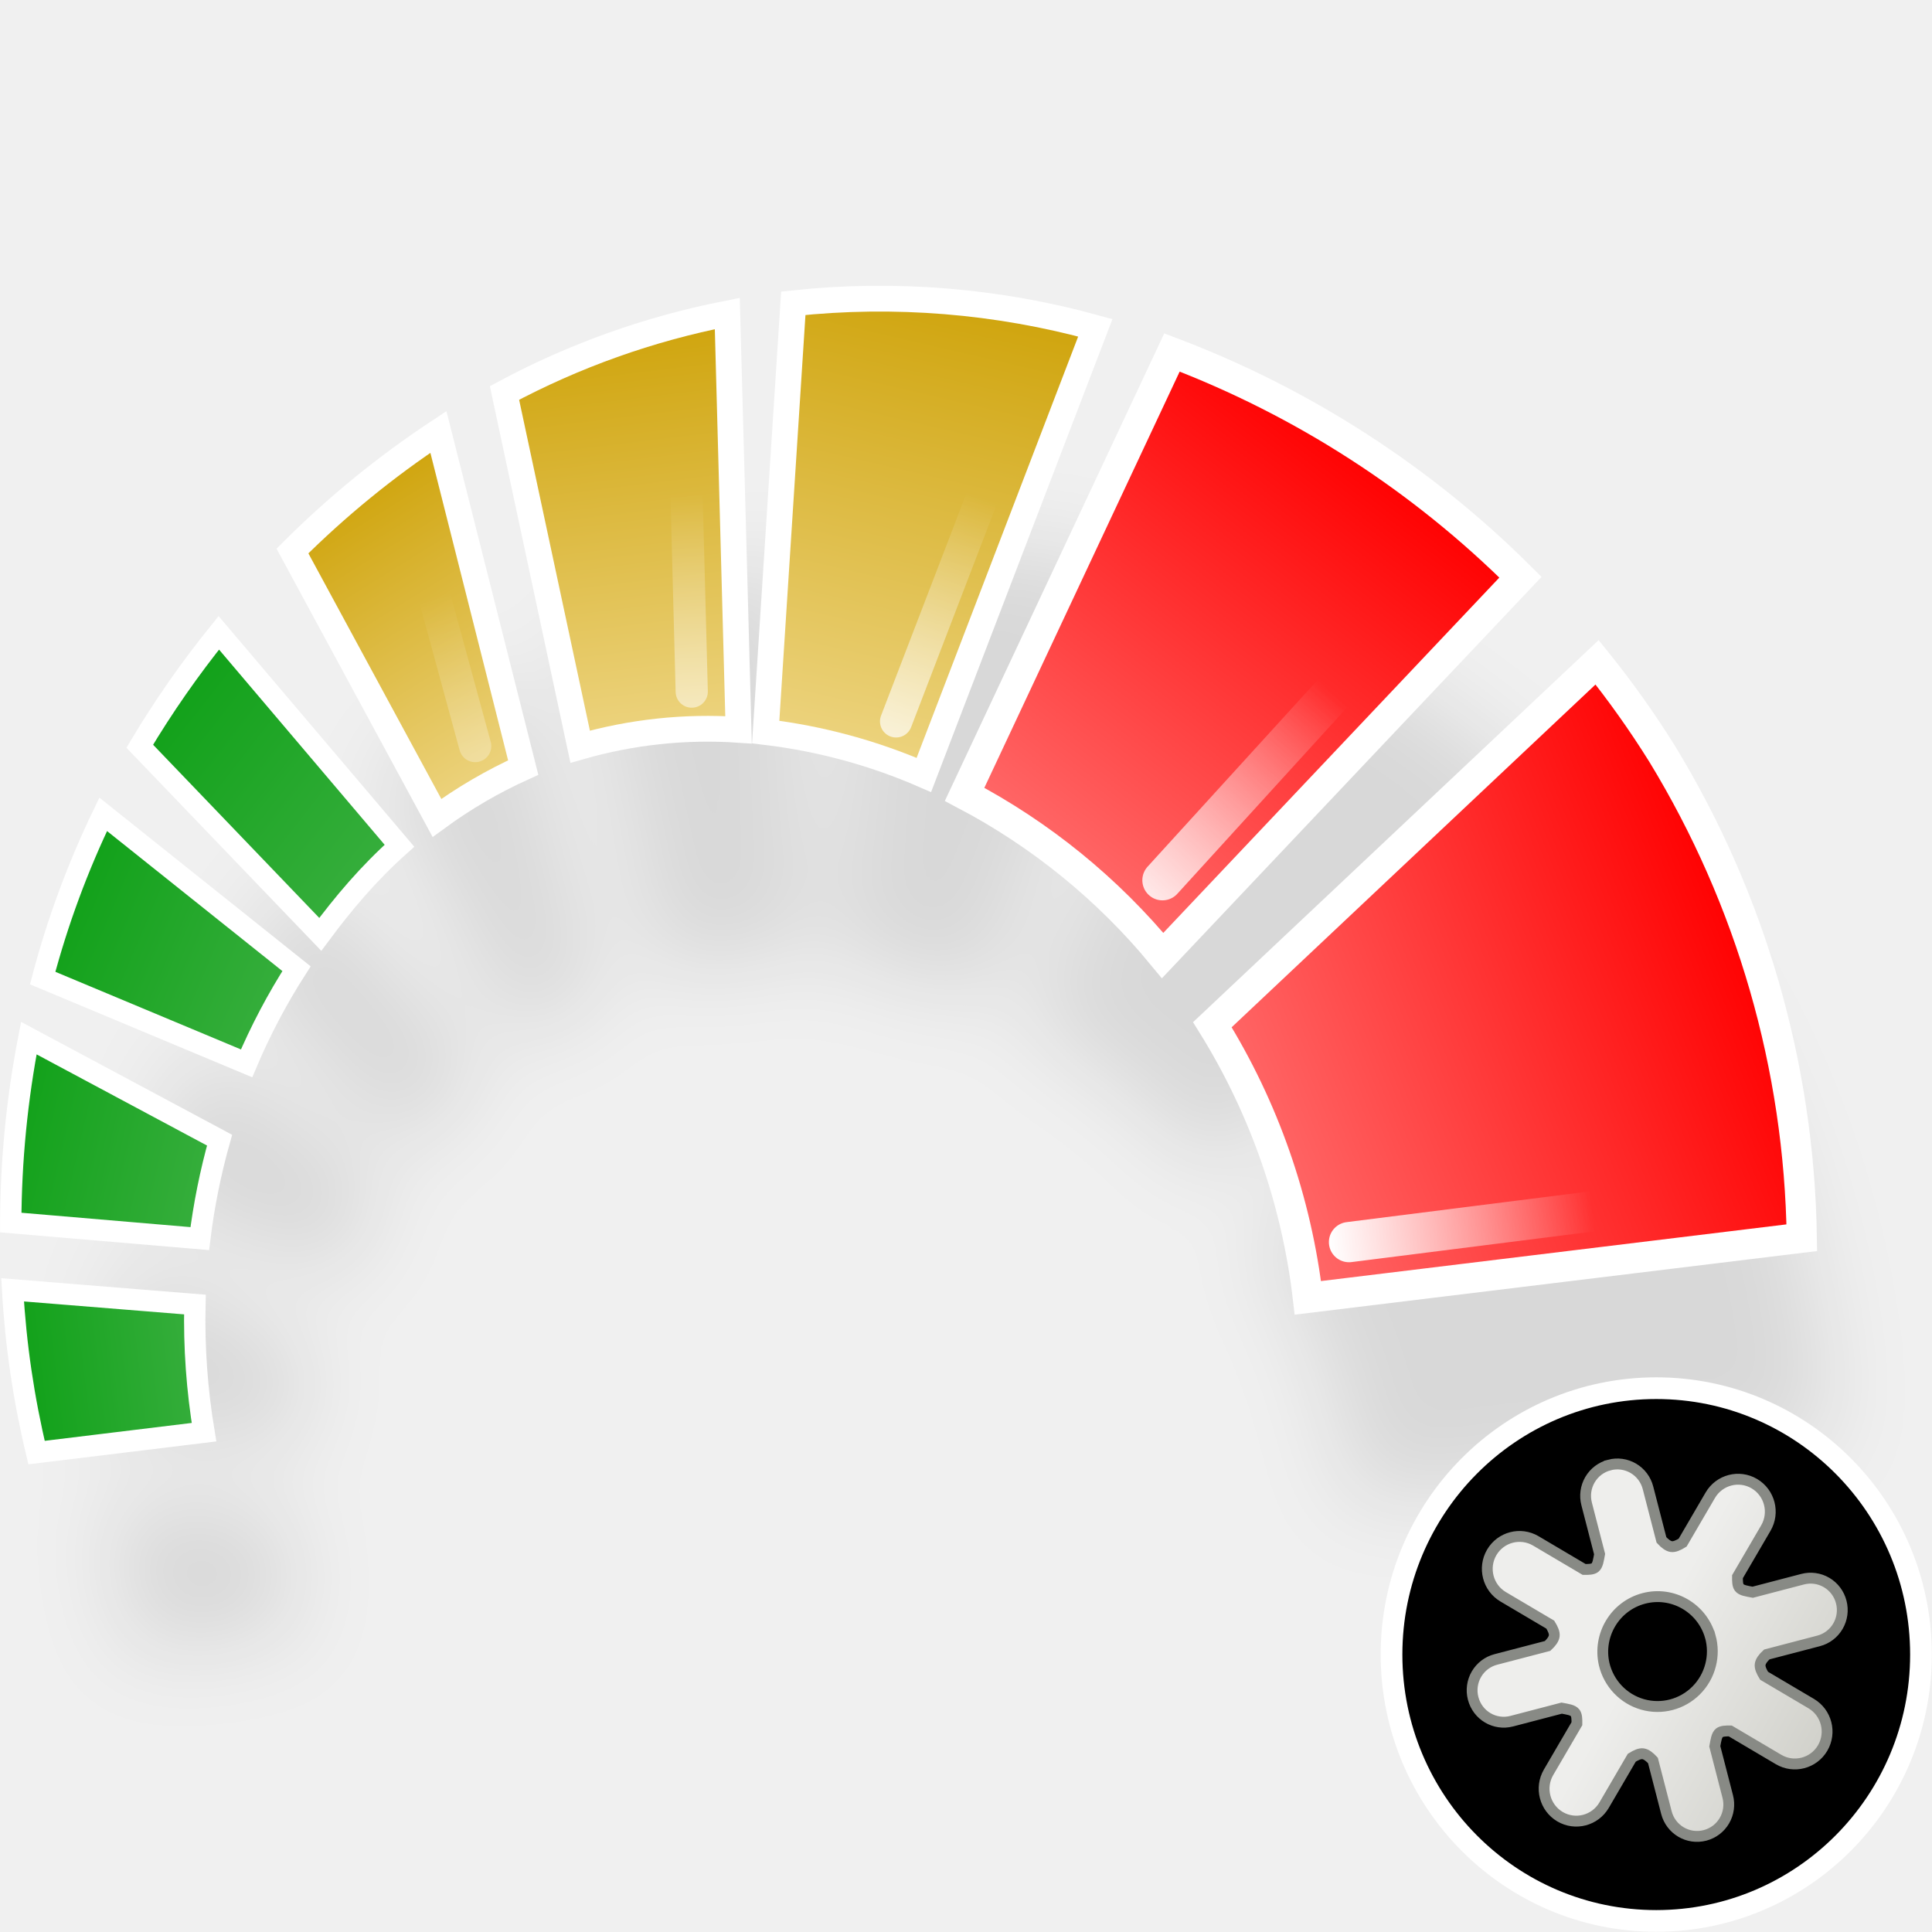
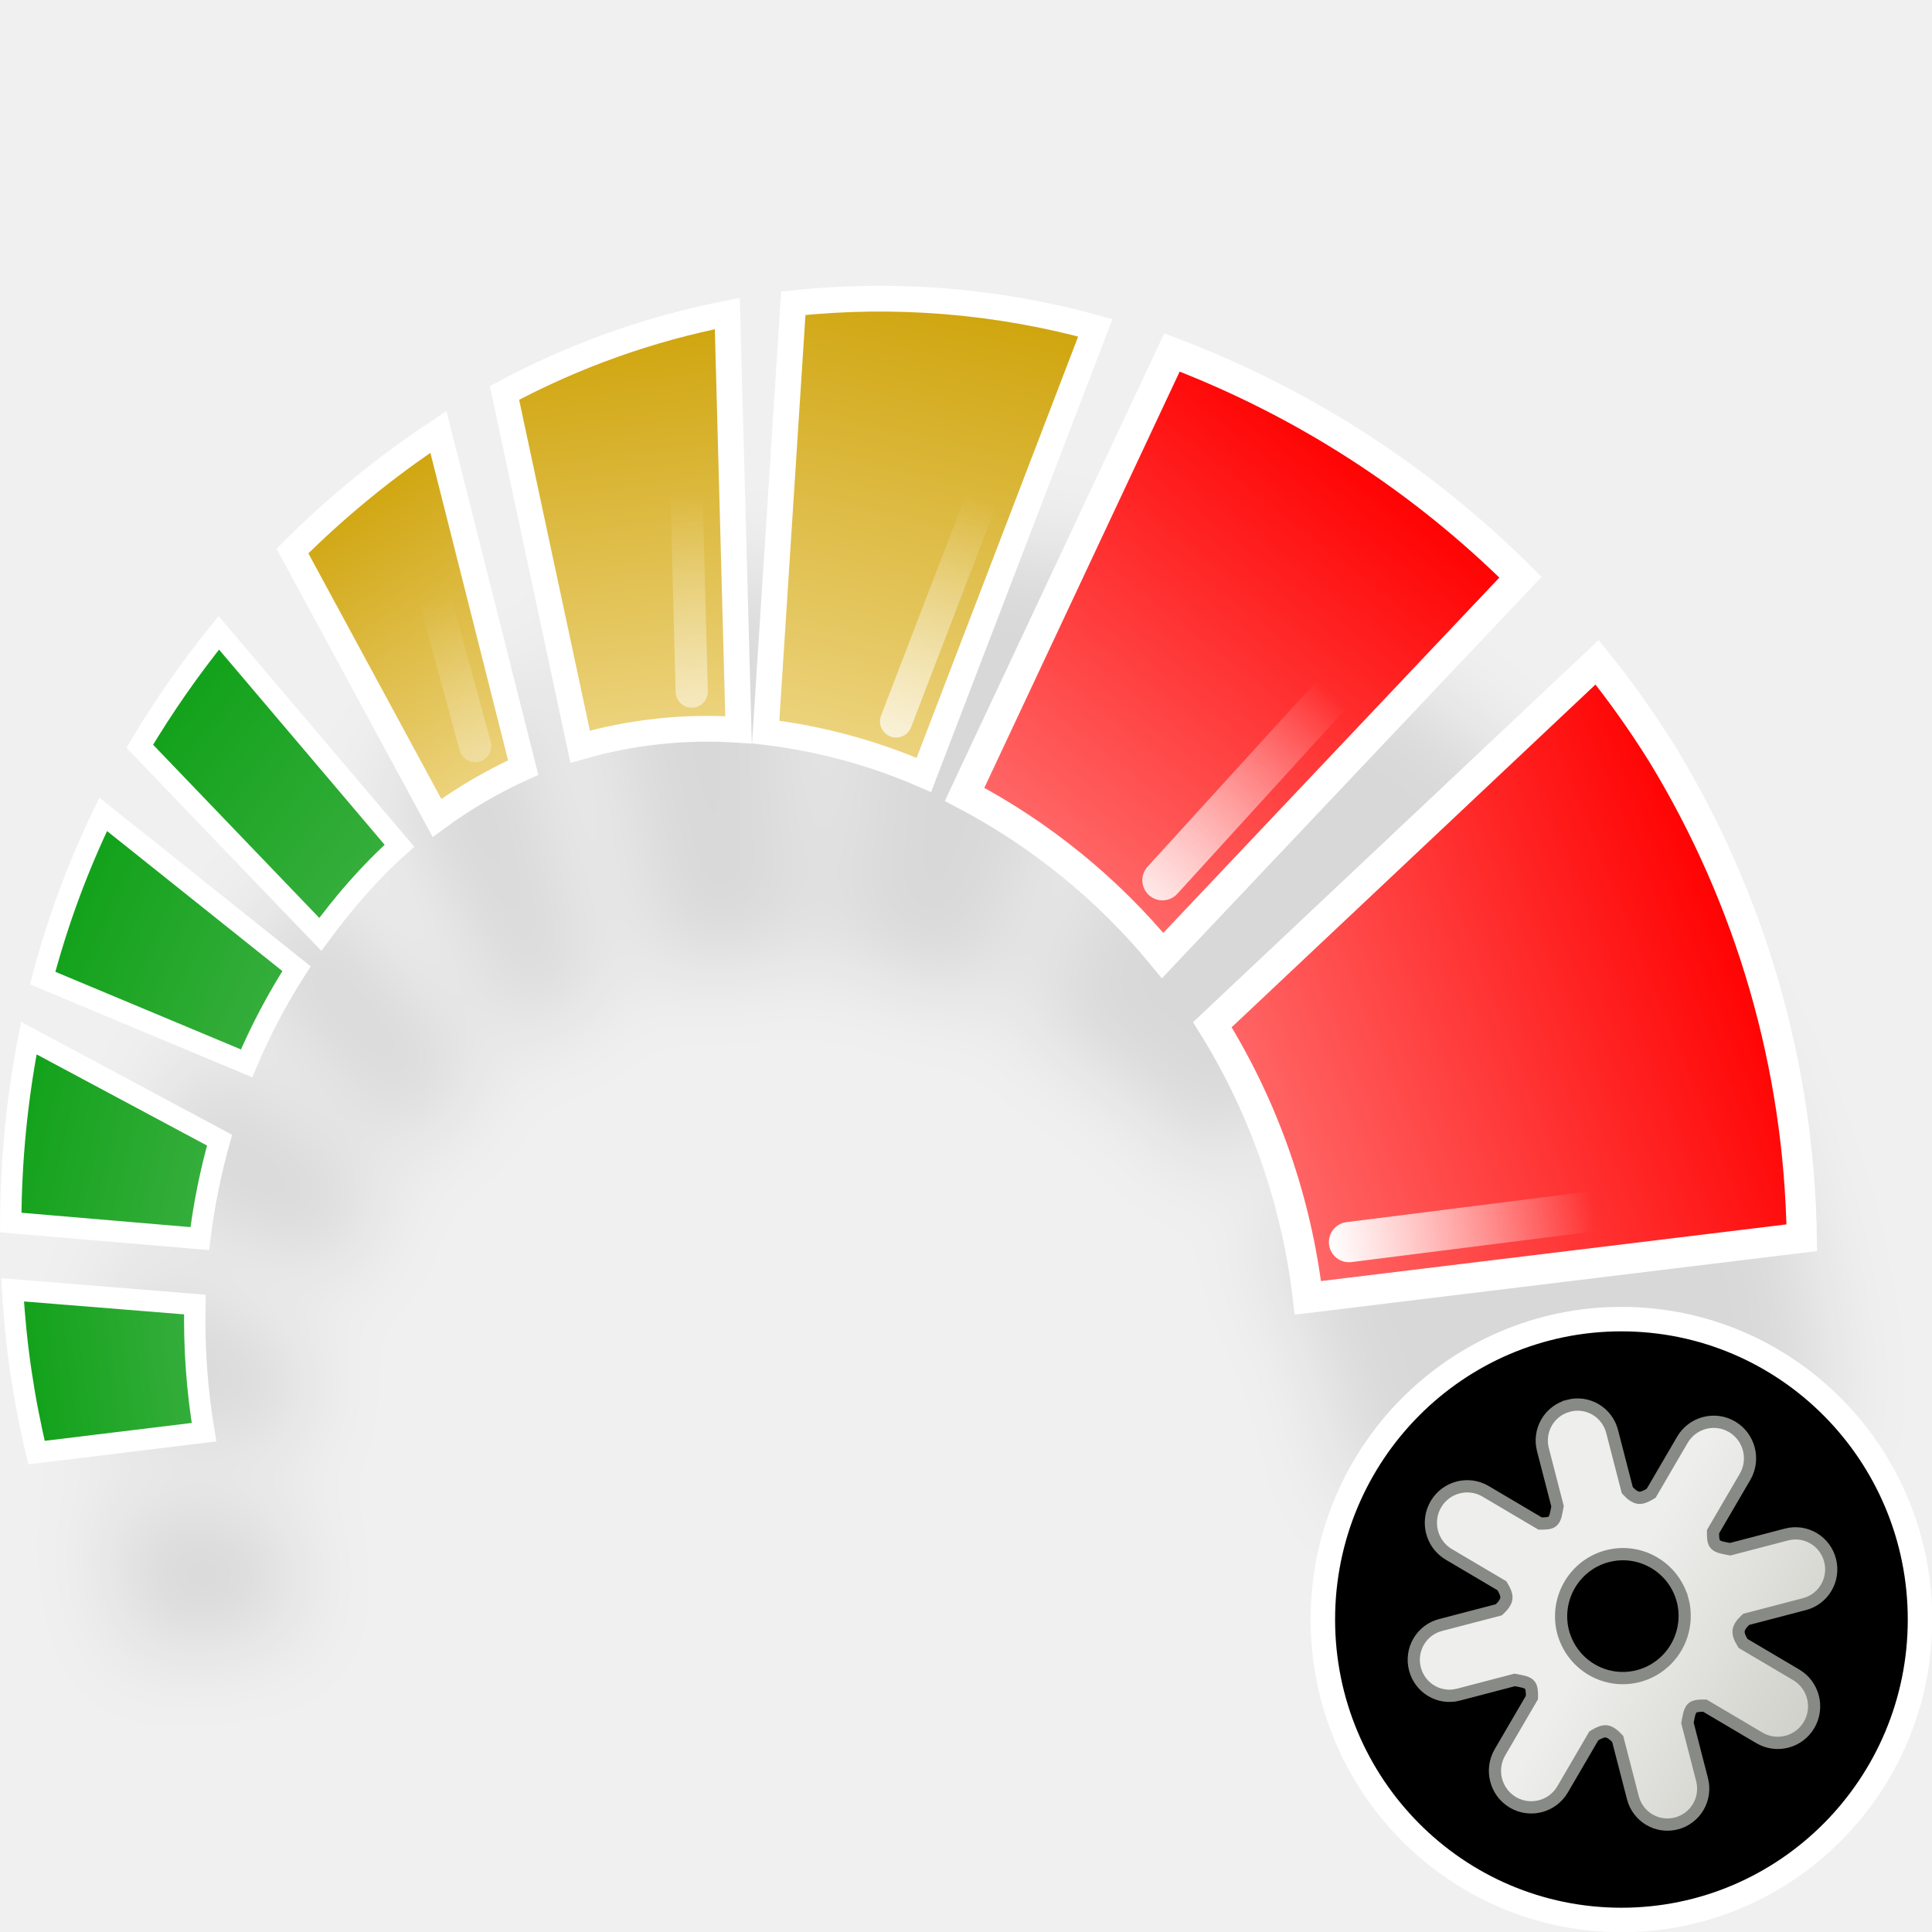
<svg xmlns="http://www.w3.org/2000/svg" xmlns:xlink="http://www.w3.org/1999/xlink" width="48" height="48">
  <defs>
    <linearGradient id="k">
-       <stop offset="0" style="stop-color:#fff;stop-opacity:1" />
-       <stop offset="1" style="stop-color:#fff;stop-opacity:0" />
+       <stop offset="0" stop-color="#fff" />
+       <stop offset="1" stop-color="#fff" stop-opacity="0" />
    </linearGradient>
-     <linearGradient xlink:href="#f" id="v" x1="2" x2="4.833" y1="21.614" y2="21.614" gradientTransform="rotate(-6.94 -5.214 27.34)scale(1.49491)" />
-     <linearGradient id="f" x1="5.505" x2="8.546" y1="11.477" y2="14.519" gradientUnits="userSpaceOnUse">
+     <linearGradient id="v" x1="2" y1="21.614" x2="4.833" y2="21.614" xlink:href="#f" gradientTransform="rotate(-6.94 -5.214 27.34)scale(1.49491)" />
+     <linearGradient id="f" x1="5.505" y1="11.477" x2="8.546" y2="14.519" gradientUnits="userSpaceOnUse">
      <stop offset="0" stop-color="#11a119" />
      <stop offset="1" stop-color="#37ae3d" />
    </linearGradient>
-     <linearGradient xlink:href="#f" id="u" x1="2.265" x2="5.379" y1="17.799" y2="18.933" gradientTransform="rotate(-6.94 -5.214 27.34)scale(1.49491)" />
-     <linearGradient xlink:href="#f" id="t" x1="3.639" x2="6.883" y1="14.285" y2="16.158" gradientTransform="rotate(-6.94 -5.214 27.34)scale(1.49491)" />
-     <linearGradient xlink:href="#g" id="r" x1="8.808" x2="10.988" y1="8.486" y2="13.161" gradientTransform="rotate(-6.94 -5.214 27.34)scale(1.49491)" />
-     <linearGradient id="g" x1="18.466" x2="15.924" y1="6.619" y2="13.603" gradientUnits="userSpaceOnUse">
+     <linearGradient id="u" x1="2.265" y1="17.799" x2="5.379" y2="18.933" xlink:href="#f" gradientTransform="rotate(-6.94 -5.214 27.34)scale(1.49491)" />
+     <linearGradient id="t" x1="3.639" y1="14.285" x2="6.883" y2="16.158" xlink:href="#f" gradientTransform="rotate(-6.94 -5.214 27.34)scale(1.49491)" />
+     <linearGradient id="r" x1="8.808" y1="8.486" x2="10.988" y2="13.161" xlink:href="#g" gradientTransform="rotate(-6.94 -5.214 27.34)scale(1.49491)" />
+     <linearGradient id="g" x1="18.466" y1="6.619" x2="15.924" y2="13.603" gradientUnits="userSpaceOnUse">
      <stop offset="0" stop-color="#cfa40c" />
      <stop offset="1" stop-color="#edd480" />
    </linearGradient>
-     <linearGradient xlink:href="#g" id="q" x1="13.17" x2="13.17" y1="6.51" y2="12.997" gradientTransform="rotate(-6.94 -5.214 27.34)scale(1.49491)" />
-     <linearGradient xlink:href="#h" id="o" x1="24.588" x2="18.776" y1="9.748" y2="15.56" gradientTransform="rotate(-6.94 -5.214 27.34)scale(1.49491)" />
-     <linearGradient id="h" x1="29.662" x2="21.419" y1="18.026" y2="20.234" gradientUnits="userSpaceOnUse">
+     <linearGradient id="q" x1="13.17" y1="6.51" x2="13.17" y2="12.997" xlink:href="#g" gradientTransform="rotate(-6.94 -5.214 27.34)scale(1.49491)" />
+     <linearGradient id="o" x1="24.588" y1="9.748" x2="18.776" y2="15.56" xlink:href="#h" gradientTransform="rotate(-6.94 -5.214 27.34)scale(1.49491)" />
+     <linearGradient id="h" x1="29.662" y1="18.026" x2="21.419" y2="20.234" gradientUnits="userSpaceOnUse">
      <stop offset="0" stop-color="red" />
      <stop offset="1" stop-color="#ff6a6a" />
    </linearGradient>
-     <linearGradient xlink:href="#h" id="n" x1="29.662" x2="21.419" y1="18.026" y2="20.234" gradientTransform="rotate(-6.94 -5.214 27.34)scale(1.49491)" gradientUnits="userSpaceOnUse" />
-     <linearGradient xlink:href="#g" id="p" x1="18.466" x2="15.924" y1="6.619" y2="13.603" gradientTransform="rotate(-6.94 -5.214 27.34)scale(1.49491)" gradientUnits="userSpaceOnUse" />
-     <linearGradient xlink:href="#f" id="s" x1="5.505" x2="8.546" y1="11.477" y2="14.519" gradientTransform="rotate(-6.94 -5.214 27.34)scale(1.49491)" gradientUnits="userSpaceOnUse" />
-     <linearGradient xlink:href="#k" id="w" x1="33.032" x2="39.578" y1="30.953" y2="30.172" gradientUnits="userSpaceOnUse" />
-     <linearGradient xlink:href="#k" id="x" x1="33.04" x2="37.669" y1="30.991" y2="26.063" gradientTransform="translate(-4.546 -8.836)" gradientUnits="userSpaceOnUse" />
-     <linearGradient xlink:href="#k" id="y" x1="33.04" x2="35.272" y1="30.969" y2="25.089" gradientTransform="translate(-10.877 -12.715)" gradientUnits="userSpaceOnUse" />
-     <linearGradient xlink:href="#k" id="z" x1="33.151" x2="33.04" y1="30.925" y2="25.741" gradientTransform="translate(-15.954 -13.456)" gradientUnits="userSpaceOnUse" />
-     <linearGradient xlink:href="#k" id="A" x1="33.284" x2="32.184" y1="30.947" y2="26.957" gradientTransform="translate(-21.356 -12.147)" gradientUnits="userSpaceOnUse" />
-     <linearGradient xlink:href="#l" id="B" x1="7.598" x2="12.404" y1="7.681" y2="12.336" gradientTransform="matrix(1.12453 -.29235 .29238 1.1244 47.126 26.974)" gradientUnits="userSpaceOnUse" />
+     <linearGradient xlink:href="#h" id="n" gradientUnits="userSpaceOnUse" x1="29.662" y1="18.026" x2="21.419" y2="20.234" gradientTransform="rotate(-6.94 -5.214 27.34)scale(1.49491)" />
+     <linearGradient xlink:href="#g" id="p" gradientUnits="userSpaceOnUse" x1="18.466" y1="6.619" x2="15.924" y2="13.603" gradientTransform="rotate(-6.94 -5.214 27.34)scale(1.49491)" />
+     <linearGradient xlink:href="#f" id="s" gradientUnits="userSpaceOnUse" x1="5.505" y1="11.477" x2="8.546" y2="14.519" gradientTransform="rotate(-6.94 -5.214 27.34)scale(1.49491)" />
+     <linearGradient xlink:href="#k" id="w" x1="33.032" y1="30.953" x2="39.578" y2="30.172" gradientUnits="userSpaceOnUse" />
+     <linearGradient xlink:href="#k" id="x" gradientUnits="userSpaceOnUse" x1="33.04" y1="30.991" x2="37.669" y2="26.063" gradientTransform="translate(-4.546 -8.836)" />
+     <linearGradient xlink:href="#k" id="y" gradientUnits="userSpaceOnUse" gradientTransform="translate(-10.877 -12.715)" x1="33.04" y1="30.969" x2="35.272" y2="25.089" />
+     <linearGradient xlink:href="#k" id="z" gradientUnits="userSpaceOnUse" gradientTransform="translate(-15.954 -13.456)" x1="33.151" y1="30.925" x2="33.04" y2="25.741" />
+     <linearGradient xlink:href="#k" id="A" gradientUnits="userSpaceOnUse" gradientTransform="translate(-21.356 -12.147)" x1="33.284" y1="30.947" x2="32.184" y2="26.957" />
    <linearGradient id="l">
-       <stop offset="0" style="stop-color:#eeeeec;stop-opacity:1" />
-       <stop offset="1" style="stop-color:#d2d2cc;stop-opacity:1" />
+       <stop offset="0" stop-color="#eeeeec" />
+       <stop offset="1" stop-color="#d2d2cc" />
    </linearGradient>
-     <filter id="m" width="1.121" height="1.188" x="-.061" y="-.094" style="color-interpolation-filters:sRGB">
+     <linearGradient xlink:href="#l" id="B" x1="7.598" y1="7.681" x2="12.404" y2="12.336" gradientUnits="userSpaceOnUse" gradientTransform="matrix(1.12453 -.29235 .29238 1.1244 47.126 26.974)" />
+     <filter id="m" x="-.061" y="-.094" width="1.121" height="1.188" color-interpolation-filters="sRGB">
      <feGaussianBlur stdDeviation="1.06" />
    </filter>
  </defs>
-   <g style="display:inline;opacity:.1;mix-blend-mode:normal;fill:#000;fill-opacity:1;stroke:none;stroke-width:.5;stroke-dasharray:none;stroke-opacity:1;filter:url(#m)" transform="translate(-.63 7.258)scale(1.019)">
-     <path d="M40.406 14.688a22 22 0 0 1 1.518 2.137 22.37 22.37 0 0 1 3.27 11.324L33.64 29.556a15.5 15.5 0 0 0-2.234-6.39zM25.61 17.778a15.1 15.1 0 0 1 4.633 3.77l8.37-8.85a23.2 23.2 0 0 0-8.152-5.257ZM20.957 16.32a13.2 13.2 0 0 1 3.7 1.004l4.011-10.46a19 19 0 0 0-7.065-.574ZM20.059 6.53c-1.82.356-3.577.982-5.212 1.858l1.77 8.275a10.8 10.8 0 0 1 3.705-.395z" style="fill:#000;fill-opacity:1;stroke:none;stroke-width:.5;stroke-dasharray:none;stroke-opacity:1" />
-     <path d="M13.301 9.3a22 22 0 0 0-3.414 2.785l3.38 6.244a11.3 11.3 0 0 1 2.018-1.178zM8.164 13.999a23 23 0 0 0-1.849 2.653l4.223 4.401c.541-.729 1.12-1.418 1.852-2.073z" style="fill:#000;fill-opacity:1;stroke:none;stroke-width:.5;stroke-dasharray:none;stroke-opacity:1" />
-     <path d="M5.46 18.245a21.3 21.3 0 0 0-1.416 3.83l4.77 1.995q.49-1.157 1.168-2.214zM3.72 23.48a23 23 0 0 0-.423 4.314l4.422.376q.144-1.169.463-2.303zM7.605 29.712a16 16 0 0 0 .213 2.986l-3.917.477a21.4 21.4 0 0 1-.56-3.807Z" style="fill:#000;fill-opacity:1;stroke:none;stroke-width:.5;stroke-dasharray:none;stroke-opacity:1" />
+   <g style="mix-blend-mode:normal" transform="translate(-.63 7.258)scale(1.019)" opacity=".1" stroke-width=".5" filter="url(#m)">
+     <path d="M40.406 14.688a22 22 0 0 1 1.518 2.137 22.37 22.37 0 0 1 3.27 11.324L33.64 29.556a15.5 15.5 0 0 0-2.234-6.39zM25.61 17.778a15.1 15.1 0 0 1 4.633 3.77l8.37-8.85a23.2 23.2 0 0 0-8.152-5.257ZM20.957 16.32a13.2 13.2 0 0 1 3.7 1.004l4.011-10.46a19 19 0 0 0-7.065-.574ZM20.059 6.53c-1.82.356-3.577.982-5.212 1.858l1.77 8.275a10.8 10.8 0 0 1 3.705-.395zM13.301 9.3a22 22 0 0 0-3.414 2.785l3.38 6.244a11.3 11.3 0 0 1 2.018-1.178zM8.164 13.999a23 23 0 0 0-1.849 2.653l4.223 4.401c.541-.729 1.12-1.418 1.852-2.073zM5.46 18.245a21.3 21.3 0 0 0-1.416 3.83l4.77 1.995q.49-1.157 1.168-2.214zM3.72 23.48a23 23 0 0 0-.423 4.314l4.422.376q.144-1.169.463-2.303zM7.605 29.712a16 16 0 0 0 .213 2.986l-3.917.477a21.4 21.4 0 0 1-.56-3.807Z" />
  </g>
-   <g style="stroke:#fff;stroke-width:.5;stroke-dasharray:none;stroke-opacity:1">
-     <path d="M40.406 14.688a22 22 0 0 1 1.518 2.137 22.37 22.37 0 0 1 3.27 11.324L33.64 29.556a15.5 15.5 0 0 0-2.234-6.39z" style="fill:url(#n);stroke:#fff;stroke-width:.706;stroke-dasharray:none;stroke-opacity:1" transform="translate(-3.235 .854)scale(1.06209)" />
-     <path d="M25.61 17.778a15.1 15.1 0 0 1 4.633 3.77l8.37-8.85a23.2 23.2 0 0 0-8.152-5.257Z" style="fill:url(#o);stroke:#fff;stroke-width:.706;stroke-dasharray:none;stroke-opacity:1" transform="translate(-3.235 .854)scale(1.06209)" />
-     <path d="M20.957 16.32a13.2 13.2 0 0 1 3.7 1.004l4.011-10.46a19 19 0 0 0-7.065-.574Z" style="fill:url(#p);stroke:#fff;stroke-width:.603;stroke-dasharray:none;stroke-opacity:1" transform="translate(-3.235 .854)scale(1.06209)" />
-     <path d="M20.059 6.53c-1.82.356-3.577.982-5.212 1.858l1.77 8.275a10.8 10.8 0 0 1 3.705-.395z" style="fill:url(#q);stroke:#fff;stroke-width:.603;stroke-dasharray:none;stroke-opacity:1" transform="translate(-3.235 .854)scale(1.06209)" />
-     <path d="M13.301 9.3a22 22 0 0 0-3.414 2.785l3.38 6.244a11.3 11.3 0 0 1 2.018-1.178z" style="fill:url(#r);stroke:#fff;stroke-width:.603;stroke-dasharray:none;stroke-opacity:1" transform="translate(-3.235 .854)scale(1.06209)" />
-     <path d="M8.164 13.999a23 23 0 0 0-1.849 2.653l4.223 4.401c.541-.729 1.12-1.418 1.852-2.073z" style="fill:url(#s);stroke:#fff;stroke-width:.499;stroke-dasharray:none;stroke-opacity:1" transform="translate(-3.235 .854)scale(1.06209)" />
-     <path d="M5.46 18.245a21.3 21.3 0 0 0-1.416 3.83l4.77 1.995q.49-1.157 1.168-2.214z" style="fill:url(#t);stroke:#fff;stroke-width:.499;stroke-dasharray:none;stroke-opacity:1" transform="translate(-3.235 .854)scale(1.06209)" />
-     <path d="M3.72 23.48a23 23 0 0 0-.423 4.314l4.422.376q.144-1.169.463-2.303z" style="fill:url(#u);stroke:#fff;stroke-width:.499;stroke-dasharray:none;stroke-opacity:1" transform="translate(-3.235 .854)scale(1.06209)" />
-     <path d="M7.605 29.712a16 16 0 0 0 .213 2.986l-3.917.477a21.4 21.4 0 0 1-.56-3.807Z" style="fill:url(#v);stroke:#fff;stroke-width:.499;stroke-dasharray:none;stroke-opacity:1" transform="translate(-3.235 .854)scale(1.06209)" />
+   <g stroke="#fff" stroke-width=".5">
+     <path d="M40.406 14.688a22 22 0 0 1 1.518 2.137 22.37 22.37 0 0 1 3.27 11.324L33.64 29.556a15.5 15.5 0 0 0-2.234-6.39z" fill="url(#n)" stroke-width=".706" transform="translate(-3.235 .854)scale(1.06209)" />
+     <path d="M25.61 17.778a15.1 15.1 0 0 1 4.633 3.77l8.37-8.85a23.2 23.2 0 0 0-8.152-5.257Z" fill="url(#o)" stroke-width=".706" transform="translate(-3.235 .854)scale(1.06209)" />
+     <path d="M20.957 16.32a13.2 13.2 0 0 1 3.7 1.004l4.011-10.46a19 19 0 0 0-7.065-.574Z" fill="url(#p)" stroke-width=".603" transform="translate(-3.235 .854)scale(1.06209)" />
+     <path d="M20.059 6.53c-1.82.356-3.577.982-5.212 1.858l1.77 8.275a10.8 10.8 0 0 1 3.705-.395z" fill="url(#q)" stroke-width=".603" transform="translate(-3.235 .854)scale(1.06209)" />
+     <path d="M13.301 9.3a22 22 0 0 0-3.414 2.785l3.38 6.244a11.3 11.3 0 0 1 2.018-1.178z" fill="url(#r)" stroke-width=".603" transform="translate(-3.235 .854)scale(1.06209)" />
+     <path d="M8.164 13.999a23 23 0 0 0-1.849 2.653l4.223 4.401c.541-.729 1.12-1.418 1.852-2.073z" fill="url(#s)" stroke-width=".499" transform="translate(-3.235 .854)scale(1.06209)" />
+     <path d="M5.46 18.245a21.3 21.3 0 0 0-1.416 3.83l4.77 1.995q.49-1.157 1.168-2.214z" fill="url(#t)" stroke-width=".499" transform="translate(-3.235 .854)scale(1.06209)" />
+     <path d="M3.72 23.48a23 23 0 0 0-.423 4.314l4.422.376q.144-1.169.463-2.303z" fill="url(#u)" stroke-width=".499" transform="translate(-3.235 .854)scale(1.06209)" />
+     <path d="M7.605 29.712a16 16 0 0 0 .213 2.986l-3.917.477a21.4 21.4 0 0 1-.56-3.807Z" fill="url(#v)" stroke-width=".499" transform="translate(-3.235 .854)scale(1.06209)" />
  </g>
-   <g style="display:inline">
-     <path d="m33.516 30.86 10.39-1.313" style="opacity:1;fill:#000;stroke:url(#w);stroke-width:1;stroke-linecap:round;stroke-linejoin:bevel;stroke-dasharray:none;stroke-opacity:1;paint-order:stroke fill markers" />
-     <path d="m28.881 21.869 7.032-7.72" style="opacity:.85;fill:#000;stroke:url(#x);stroke-width:1;stroke-linecap:round;stroke-linejoin:bevel;stroke-dasharray:none;stroke-opacity:1;paint-order:stroke fill markers" />
-     <path d="m22.263 17.923 3.474-9.046" style="opacity:.7;fill:#000;stroke:url(#y);stroke-width:.8;stroke-linecap:round;stroke-linejoin:bevel;stroke-dasharray:none;stroke-opacity:1;paint-order:stroke fill markers" />
-     <path d="m17.186 17.183-.216-8.185" style="opacity:.5;fill:#000;stroke:url(#z);stroke-width:.8;stroke-linecap:round;stroke-linejoin:bevel;stroke-dasharray:none;stroke-opacity:1;paint-order:stroke fill markers" />
-     <path d="m11.806 18.536-1.63-5.975" style="opacity:.3;fill:#000;stroke:url(#A);stroke-width:.8;stroke-linecap:round;stroke-linejoin:bevel;stroke-dasharray:none;stroke-opacity:1;paint-order:stroke fill markers" />
+   <g stroke-linecap="round" stroke-linejoin="bevel" paint-order="stroke fill markers">
+     <path d="m33.516 30.86 10.39-1.313" stroke="url(#w)" />
+     <path d="m28.881 21.869 7.032-7.72" opacity=".85" stroke="url(#x)" />
+     <path d="m22.263 17.923 3.474-9.046" opacity=".7" stroke="url(#y)" stroke-width=".8" />
+     <path d="m17.186 17.183-.216-8.185" opacity=".5" stroke="url(#z)" stroke-width=".8" />
+     <path d="m11.806 18.536-1.63-5.975" opacity=".3" stroke="url(#A)" stroke-width=".8" />
  </g>
-   <ellipse cx="41.149" cy="41.107" rx="6.577" ry="6.618" style="color:#000;display:inline;overflow:visible;visibility:visible;fill:#000;fill-opacity:1;fill-rule:nonzero;stroke:#fff;stroke-width:.539;stroke-linecap:butt;stroke-linejoin:miter;stroke-miterlimit:4;stroke-dasharray:none;stroke-dashoffset:0;stroke-opacity:1;marker:none;enable-background:accumulate" />
-   <path d="M60.644 33.586a2.176 2.176 0 1 1-4.21 1.095 2.176 2.176 0 0 1 4.21-1.095zM56.64 26.83a1.255 1.255 0 0 0-.9 1.533l.514 1.978c-.045.235-.07.448-.186.536-.092.07-.254.073-.428.07l-1.918-1.125a1.28 1.28 0 0 0-1.75.455 1.28 1.28 0 0 0 .455 1.75l1.87 1.097c.104.168.173.321.156.447s-.117.259-.263.393l-2.054.534a1.255 1.255 0 0 0-.901 1.534c.175.675.86 1.076 1.534.901l1.978-.514c.235.044.448.07.536.185.07.093.072.254.07.429l-1.126 1.917a1.28 1.28 0 0 0 .455 1.75 1.28 1.28 0 0 0 1.75-.455l1.098-1.87c.168-.104.321-.173.447-.156s.259.117.393.263l.535 2.054c.175.675.86 1.076 1.534.9a1.255 1.255 0 0 0 .9-1.533l-.514-1.978c.044-.235.07-.447.186-.536.092-.07.254-.072.428-.07l1.917 1.126a1.28 1.28 0 0 0 1.75-.455 1.28 1.28 0 0 0-.455-1.75l-1.869-1.098c-.104-.167-.174-.32-.157-.446.017-.127.118-.26.264-.394l2.054-.534a1.255 1.255 0 0 0 .9-1.534 1.255 1.255 0 0 0-1.533-.9l-1.978.514c-.235-.044-.448-.07-.536-.186-.07-.092-.073-.254-.07-.428l1.125-1.917a1.28 1.28 0 0 0-.455-1.75 1.28 1.28 0 0 0-1.75.455l-1.098 1.87c-.167.103-.32.173-.446.156-.127-.017-.26-.118-.394-.263l-.534-2.055a1.255 1.255 0 0 0-1.534-.9z" style="color:#000;display:inline;overflow:visible;visibility:visible;fill:none;stroke:#000;stroke-width:.859;stroke-miterlimit:4;stroke-dasharray:none;stroke-opacity:1;marker:none;enable-background:accumulate" transform="matrix(.62607 0 0 .62996 4.627 19.81)" />
-   <path d="M60.479 33.088a2.176 2.176 0 1 1-4.211 1.095 2.176 2.176 0 0 1 4.21-1.095zm-4.005-6.756a1.255 1.255 0 0 0-.901 1.534l.514 1.978c-.044.234-.07.447-.185.535-.093.07-.254.073-.429.071l-1.917-1.126a1.28 1.28 0 0 0-1.75.455 1.28 1.28 0 0 0 .455 1.75l1.87 1.098c.103.167.173.32.156.446s-.118.26-.263.394L51.969 34a1.255 1.255 0 0 0-.9 1.533c.175.675.859 1.077 1.533.901l1.979-.514c.234.044.447.07.535.186.07.092.073.253.071.428l-1.126 1.917a1.28 1.28 0 0 0 .455 1.75 1.28 1.28 0 0 0 1.75-.455l1.098-1.87c.167-.103.32-.173.447-.156.126.017.258.118.393.263l.534 2.054c.175.675.86 1.076 1.534.901a1.255 1.255 0 0 0 .9-1.534l-.513-1.978c.044-.234.07-.447.185-.535.093-.07.254-.073.429-.071l1.917 1.126a1.28 1.28 0 0 0 1.75-.455 1.28 1.28 0 0 0-.455-1.75l-1.87-1.098c-.104-.167-.173-.32-.156-.446.017-.127.117-.26.263-.394l2.054-.534a1.255 1.255 0 0 0 .901-1.534 1.255 1.255 0 0 0-1.534-.9l-1.978.514c-.235-.044-.447-.07-.536-.186-.07-.092-.072-.253-.07-.428l1.126-1.917a1.28 1.28 0 0 0-.455-1.75 1.28 1.28 0 0 0-1.75.455l-1.098 1.87c-.168.103-.321.173-.447.156s-.259-.118-.393-.263l-.534-2.054a1.255 1.255 0 0 0-1.534-.901z" style="color:#000;display:inline;overflow:visible;visibility:visible;fill:url(#B);fill-opacity:1;fill-rule:evenodd;stroke:#888a85;stroke-width:.429;stroke-miterlimit:4;stroke-dasharray:none;marker:none;enable-background:accumulate" transform="matrix(.62607 0 0 .62996 4.627 19.81)" />
+   <circle cx="39.025" cy="40.466" r=".714" fill="#fff" paint-order="fill markers stroke" />
+   <circle cx="33.645" cy="39.079" r=".507" fill="#fff" paint-order="fill markers stroke" />
+   <circle cx="39.035" cy="40.469" r=".714" fill="#fff" paint-order="fill markers stroke" />
+   <ellipse ry="7.464" rx="7.418" cy="40.237" cx="40.284" style="marker:none" color="#000" overflow="visible" stroke="#fff" stroke-width=".608" enable-background="accumulate" />
+   <g color="#000">
+     <path style="marker:none" d="M60.644 33.586a2.176 2.176 0 1 1-4.21 1.095 2.176 2.176 0 0 1 4.21-1.095zM56.64 26.83a1.255 1.255 0 0 0-.9 1.533l.514 1.978c-.045.235-.07.448-.186.536-.092.07-.254.073-.428.07l-1.918-1.125a1.28 1.28 0 0 0-1.75.455 1.28 1.28 0 0 0 .455 1.75l1.87 1.097c.104.168.173.321.156.447s-.117.259-.263.393l-2.054.534a1.255 1.255 0 0 0-.901 1.534c.175.675.86 1.076 1.534.901l1.978-.514c.235.044.448.07.536.185.07.093.072.254.07.429l-1.126 1.917a1.28 1.28 0 0 0 .455 1.75 1.28 1.28 0 0 0 1.75-.455l1.098-1.87c.168-.104.321-.173.447-.156s.259.117.393.263l.535 2.054c.175.675.86 1.076 1.534.9a1.255 1.255 0 0 0 .9-1.533l-.514-1.978c.044-.235.07-.447.186-.536.092-.07.254-.072.428-.07l1.917 1.126a1.28 1.28 0 0 0 1.75-.455 1.28 1.28 0 0 0-.455-1.75l-1.869-1.098c-.104-.167-.174-.32-.157-.446.017-.127.118-.26.264-.394l2.054-.534a1.255 1.255 0 0 0 .9-1.534 1.255 1.255 0 0 0-1.533-.9l-1.978.514c-.235-.044-.448-.07-.536-.186-.07-.092-.073-.254-.07-.428l1.125-1.917a1.28 1.28 0 0 0-.455-1.75 1.28 1.28 0 0 0-1.75.455l-1.098 1.87c-.167.103-.32.173-.446.156-.127-.017-.26-.118-.394-.263l-.534-2.055a1.255 1.255 0 0 0-1.534-.9z" overflow="visible" fill="none" stroke="#000" stroke-width=".859" enable-background="accumulate" transform="matrix(.70607 0 0 .71045 -.905 16.218)" />
+     <path d="M60.479 33.088a2.176 2.176 0 1 1-4.211 1.095 2.176 2.176 0 0 1 4.21-1.095zm-4.005-6.756a1.255 1.255 0 0 0-.901 1.534l.514 1.978c-.044.234-.07.447-.185.535-.093.07-.254.073-.429.071l-1.917-1.126a1.28 1.28 0 0 0-1.75.455 1.28 1.28 0 0 0 .455 1.75l1.87 1.098c.103.167.173.32.156.446s-.118.26-.263.394L51.969 34a1.255 1.255 0 0 0-.9 1.533c.175.675.859 1.077 1.533.901l1.979-.514c.234.044.447.07.535.186.07.092.073.253.071.428l-1.126 1.917a1.28 1.28 0 0 0 .455 1.75 1.28 1.28 0 0 0 1.75-.455l1.098-1.87c.167-.103.32-.173.447-.156.126.017.258.118.393.263l.534 2.054c.175.675.86 1.076 1.534.901a1.255 1.255 0 0 0 .9-1.534l-.513-1.978c.044-.234.07-.447.185-.535.093-.07.254-.073.429-.071l1.917 1.126a1.28 1.28 0 0 0 1.75-.455 1.28 1.28 0 0 0-.455-1.75l-1.87-1.098c-.104-.167-.173-.32-.156-.446.017-.127.117-.26.263-.394l2.054-.534a1.255 1.255 0 0 0 .901-1.534 1.255 1.255 0 0 0-1.534-.9l-1.978.514c-.235-.044-.447-.07-.536-.186-.07-.092-.072-.253-.07-.428l1.126-1.917a1.28 1.28 0 0 0-.455-1.75 1.28 1.28 0 0 0-1.75.455l-1.098 1.87c-.168.103-.321.173-.447.156s-.259-.118-.393-.263l-.534-2.054a1.255 1.255 0 0 0-1.534-.901z" style="marker:none" overflow="visible" fill="url(#B)" fill-rule="evenodd" stroke="#888a85" stroke-width=".429" enable-background="accumulate" transform="matrix(.70607 0 0 .71045 -.905 16.218)" />
+   </g>
</svg>
